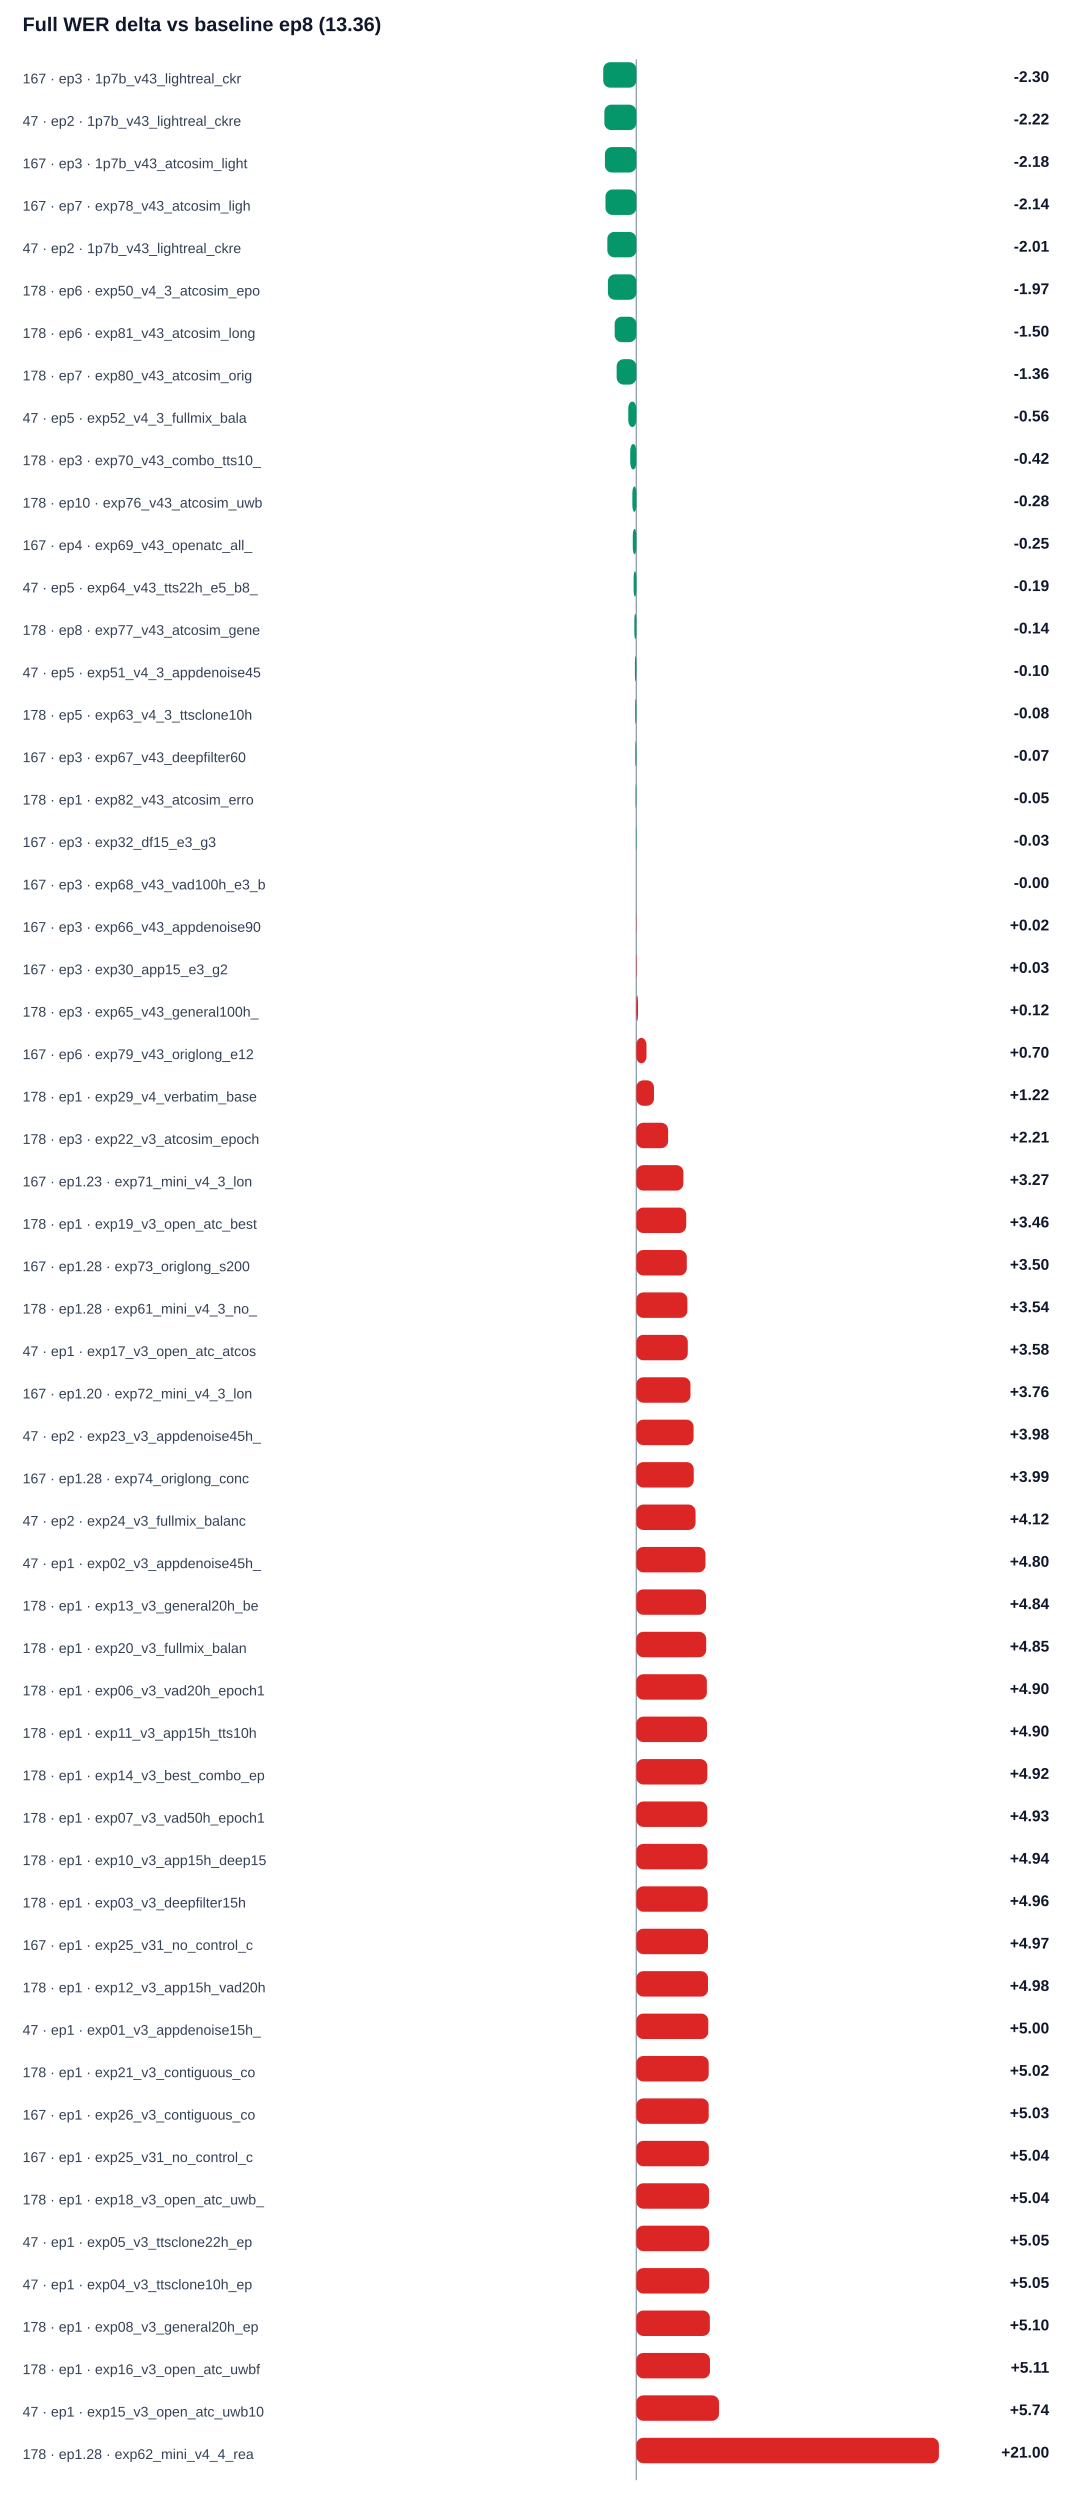
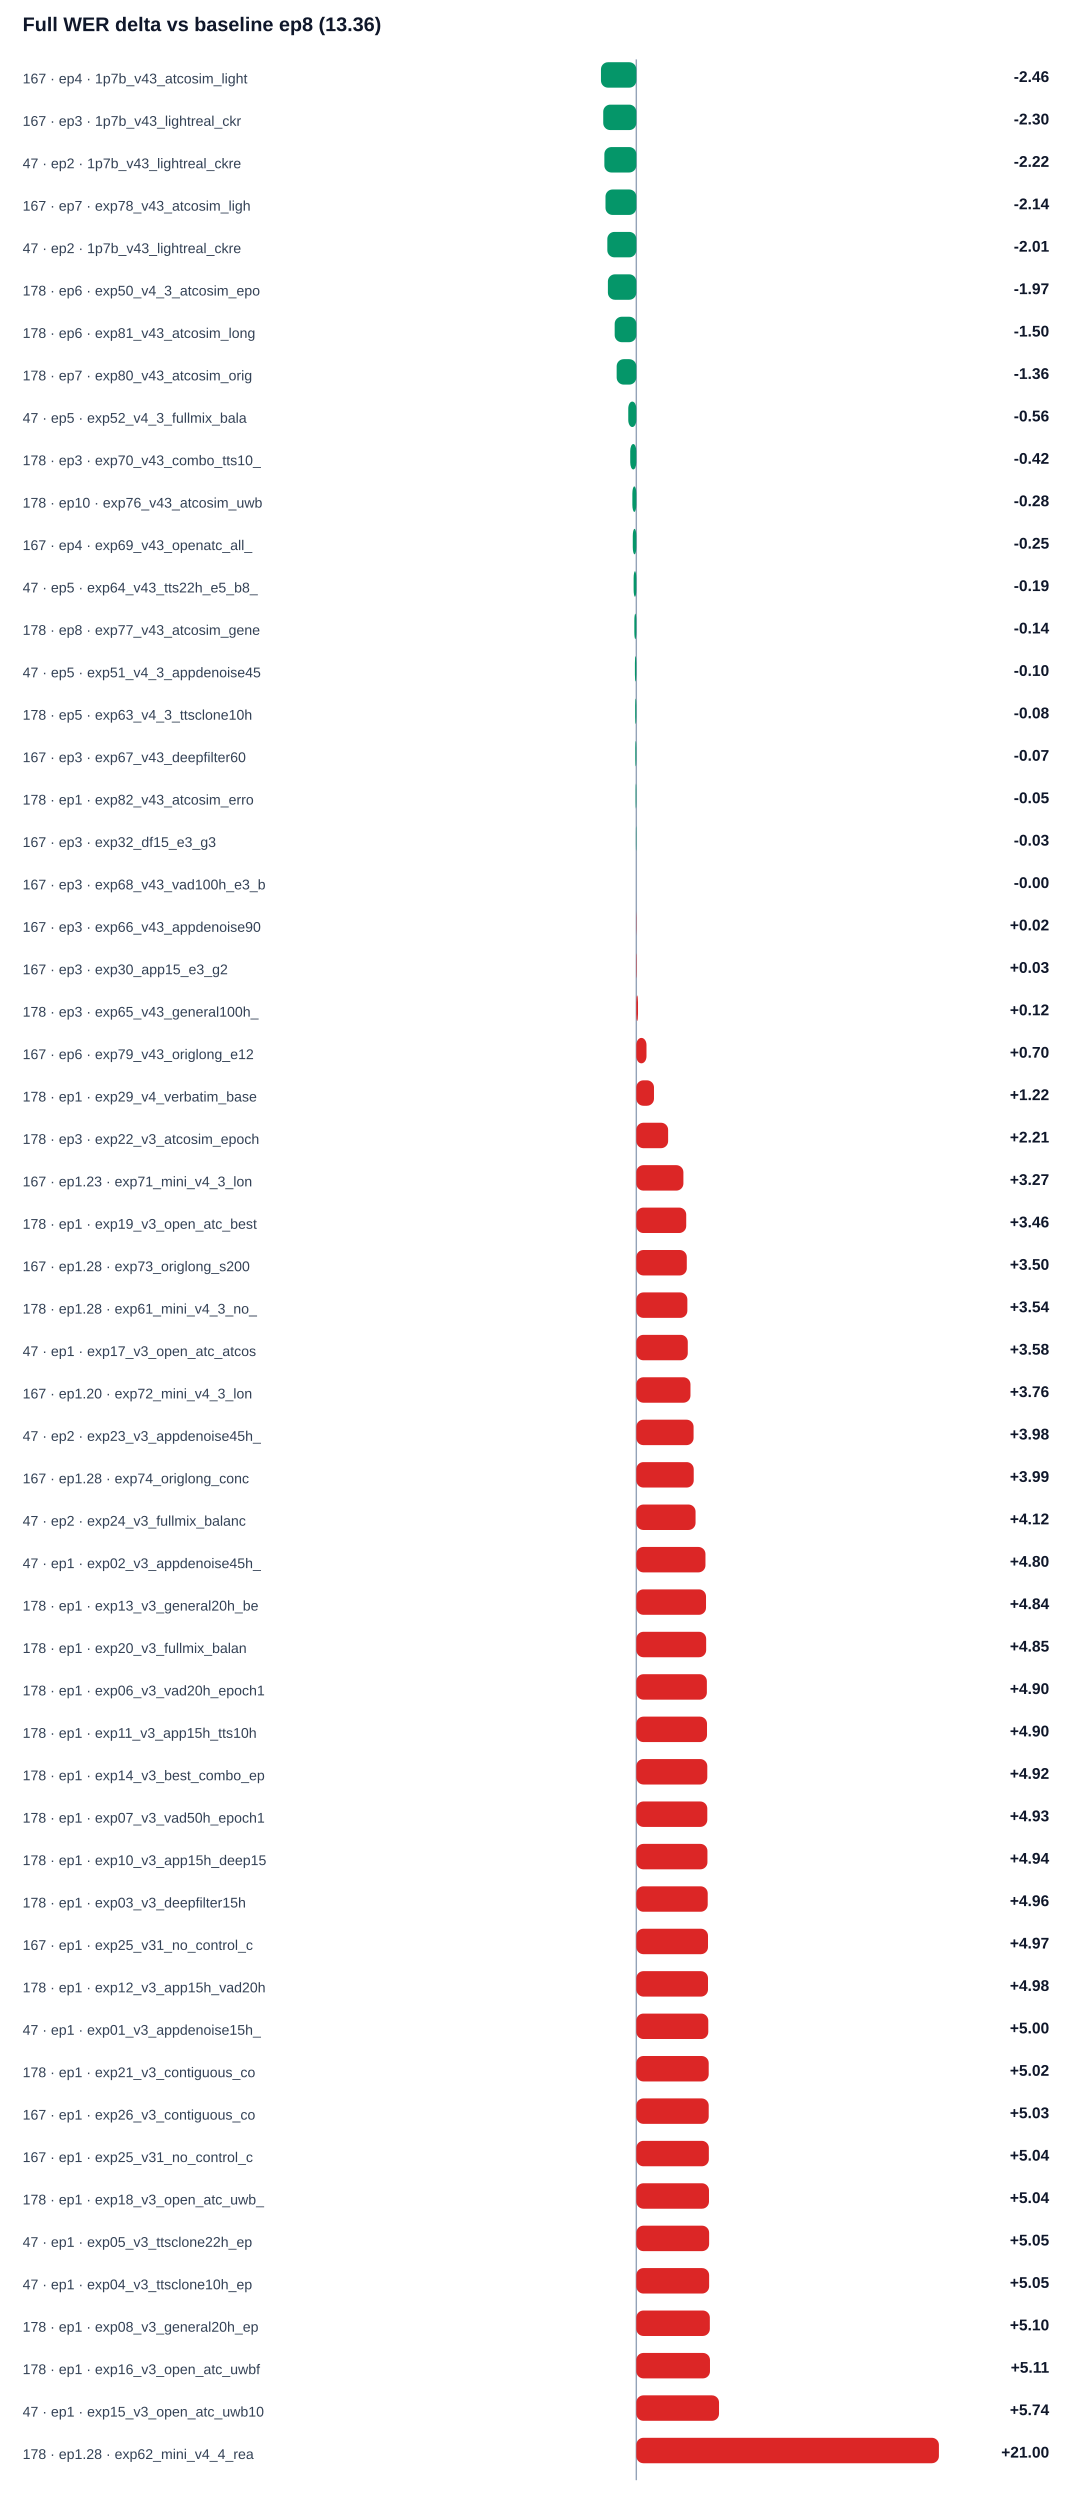
<svg xmlns="http://www.w3.org/2000/svg" width="100%" viewBox="0 0 760 1768" style="max-width:760px;background:#ffffff;border:1px solid #e5e7eb;border-radius:10px;">
  <text x="16.0" y="22.0" font-size="14" fill="#0f172a" text-anchor="start" font-family="Arial, sans-serif" font-weight="700">Full WER delta vs baseline ep8 (13.36)</text>
  <line x1="450" y1="42" x2="450" y2="1754" stroke="#94a3b8" />
-   <text x="16.0" y="59.0" font-size="10" fill="#334155" text-anchor="start" font-family="Arial, sans-serif" font-weight="400">167 · ep3 · 1p7b_v43_lightreal_ckr</text>
-   <rect x="426.6" y="44" width="23.4" height="18" rx="5" fill="#059669" />
-   <text x="742.0" y="58.0" font-size="11" fill="#0f172a" text-anchor="end" font-family="Arial, sans-serif" font-weight="700">-2.30</text>
-   <text x="16.0" y="89.0" font-size="10" fill="#334155" text-anchor="start" font-family="Arial, sans-serif" font-weight="400">47 · ep2 · 1p7b_v43_lightreal_ckre</text>
-   <rect x="427.4" y="74" width="22.6" height="18" rx="5" fill="#059669" />
-   <text x="742.0" y="88.0" font-size="11" fill="#0f172a" text-anchor="end" font-family="Arial, sans-serif" font-weight="700">-2.22</text>
-   <text x="16.0" y="119.0" font-size="10" fill="#334155" text-anchor="start" font-family="Arial, sans-serif" font-weight="400">167 · ep3 · 1p7b_v43_atcosim_light</text>
-   <rect x="427.8" y="104" width="22.2" height="18" rx="5" fill="#059669" />
-   <text x="742.0" y="118.0" font-size="11" fill="#0f172a" text-anchor="end" font-family="Arial, sans-serif" font-weight="700">-2.18</text>
+   <text x="16.0" y="59.0" font-size="10" fill="#334155" text-anchor="start" font-family="Arial, sans-serif" font-weight="400">167 · ep4 · 1p7b_v43_atcosim_light</text>
+   <rect x="425.0" y="44" width="25.0" height="18" rx="5" fill="#059669" />
+   <text x="742.0" y="58.0" font-size="11" fill="#0f172a" text-anchor="end" font-family="Arial, sans-serif" font-weight="700">-2.46</text>
+   <text x="16.0" y="89.0" font-size="10" fill="#334155" text-anchor="start" font-family="Arial, sans-serif" font-weight="400">167 · ep3 · 1p7b_v43_lightreal_ckr</text>
+   <rect x="426.6" y="74" width="23.4" height="18" rx="5" fill="#059669" />
+   <text x="742.0" y="88.0" font-size="11" fill="#0f172a" text-anchor="end" font-family="Arial, sans-serif" font-weight="700">-2.30</text>
+   <text x="16.0" y="119.0" font-size="10" fill="#334155" text-anchor="start" font-family="Arial, sans-serif" font-weight="400">47 · ep2 · 1p7b_v43_lightreal_ckre</text>
+   <rect x="427.4" y="104" width="22.6" height="18" rx="5" fill="#059669" />
+   <text x="742.0" y="118.0" font-size="11" fill="#0f172a" text-anchor="end" font-family="Arial, sans-serif" font-weight="700">-2.22</text>
  <text x="16.0" y="149.0" font-size="10" fill="#334155" text-anchor="start" font-family="Arial, sans-serif" font-weight="400">167 · ep7 · exp78_v43_atcosim_ligh</text>
  <rect x="428.2" y="134" width="21.8" height="18" rx="5" fill="#059669" />
  <text x="742.0" y="148.0" font-size="11" fill="#0f172a" text-anchor="end" font-family="Arial, sans-serif" font-weight="700">-2.14</text>
  <text x="16.0" y="179.0" font-size="10" fill="#334155" text-anchor="start" font-family="Arial, sans-serif" font-weight="400">47 · ep2 · 1p7b_v43_lightreal_ckre</text>
  <rect x="429.5" y="164" width="20.5" height="18" rx="5" fill="#059669" />
  <text x="742.0" y="178.0" font-size="11" fill="#0f172a" text-anchor="end" font-family="Arial, sans-serif" font-weight="700">-2.01</text>
  <text x="16.0" y="209.0" font-size="10" fill="#334155" text-anchor="start" font-family="Arial, sans-serif" font-weight="400">178 · ep6 · exp50_v4_3_atcosim_epo</text>
  <rect x="429.9" y="194" width="20.1" height="18" rx="5" fill="#059669" />
  <text x="742.0" y="208.0" font-size="11" fill="#0f172a" text-anchor="end" font-family="Arial, sans-serif" font-weight="700">-1.97</text>
  <text x="16.0" y="239.0" font-size="10" fill="#334155" text-anchor="start" font-family="Arial, sans-serif" font-weight="400">178 · ep6 · exp81_v43_atcosim_long</text>
  <rect x="434.7" y="224" width="15.3" height="18" rx="5" fill="#059669" />
  <text x="742.0" y="238.0" font-size="11" fill="#0f172a" text-anchor="end" font-family="Arial, sans-serif" font-weight="700">-1.50</text>
  <text x="16.0" y="269.0" font-size="10" fill="#334155" text-anchor="start" font-family="Arial, sans-serif" font-weight="400">178 · ep7 · exp80_v43_atcosim_orig</text>
  <rect x="436.1" y="254" width="13.9" height="18" rx="5" fill="#059669" />
  <text x="742.0" y="268.0" font-size="11" fill="#0f172a" text-anchor="end" font-family="Arial, sans-serif" font-weight="700">-1.36</text>
  <text x="16.0" y="299.0" font-size="10" fill="#334155" text-anchor="start" font-family="Arial, sans-serif" font-weight="400">47 · ep5 · exp52_v4_3_fullmix_bala</text>
  <rect x="444.3" y="284" width="5.7" height="18" rx="5" fill="#059669" />
  <text x="742.0" y="298.0" font-size="11" fill="#0f172a" text-anchor="end" font-family="Arial, sans-serif" font-weight="700">-0.56</text>
  <text x="16.0" y="329.0" font-size="10" fill="#334155" text-anchor="start" font-family="Arial, sans-serif" font-weight="400">178 · ep3 · exp70_v43_combo_tts10_</text>
  <rect x="445.7" y="314" width="4.3" height="18" rx="5" fill="#059669" />
  <text x="742.0" y="328.0" font-size="11" fill="#0f172a" text-anchor="end" font-family="Arial, sans-serif" font-weight="700">-0.42</text>
  <text x="16.0" y="359.0" font-size="10" fill="#334155" text-anchor="start" font-family="Arial, sans-serif" font-weight="400">178 · ep10 · exp76_v43_atcosim_uwb</text>
  <rect x="447.2" y="344" width="2.8" height="18" rx="5" fill="#059669" />
  <text x="742.0" y="358.0" font-size="11" fill="#0f172a" text-anchor="end" font-family="Arial, sans-serif" font-weight="700">-0.28</text>
  <text x="16.0" y="389.0" font-size="10" fill="#334155" text-anchor="start" font-family="Arial, sans-serif" font-weight="400">167 · ep4 · exp69_v43_openatc_all_</text>
  <rect x="447.5" y="374" width="2.5" height="18" rx="5" fill="#059669" />
  <text x="742.0" y="388.0" font-size="11" fill="#0f172a" text-anchor="end" font-family="Arial, sans-serif" font-weight="700">-0.25</text>
  <text x="16.0" y="419.0" font-size="10" fill="#334155" text-anchor="start" font-family="Arial, sans-serif" font-weight="400">47 · ep5 · exp64_v43_tts22h_e5_b8_</text>
  <rect x="448.1" y="404" width="1.9" height="18" rx="5" fill="#059669" />
  <text x="742.0" y="418.0" font-size="11" fill="#0f172a" text-anchor="end" font-family="Arial, sans-serif" font-weight="700">-0.19</text>
  <text x="16.0" y="449.0" font-size="10" fill="#334155" text-anchor="start" font-family="Arial, sans-serif" font-weight="400">178 · ep8 · exp77_v43_atcosim_gene</text>
  <rect x="448.6" y="434" width="1.4" height="18" rx="5" fill="#059669" />
  <text x="742.0" y="448.0" font-size="11" fill="#0f172a" text-anchor="end" font-family="Arial, sans-serif" font-weight="700">-0.14</text>
  <text x="16.0" y="479.0" font-size="10" fill="#334155" text-anchor="start" font-family="Arial, sans-serif" font-weight="400">47 · ep5 · exp51_v4_3_appdenoise45</text>
  <rect x="449.0" y="464" width="1.0" height="18" rx="5" fill="#059669" />
  <text x="742.0" y="478.0" font-size="11" fill="#0f172a" text-anchor="end" font-family="Arial, sans-serif" font-weight="700">-0.10</text>
  <text x="16.0" y="509.0" font-size="10" fill="#334155" text-anchor="start" font-family="Arial, sans-serif" font-weight="400">178 · ep5 · exp63_v4_3_ttsclone10h</text>
  <rect x="449.2" y="494" width="0.8" height="18" rx="5" fill="#059669" />
  <text x="742.0" y="508.0" font-size="11" fill="#0f172a" text-anchor="end" font-family="Arial, sans-serif" font-weight="700">-0.08</text>
  <text x="16.0" y="539.0" font-size="10" fill="#334155" text-anchor="start" font-family="Arial, sans-serif" font-weight="400">167 · ep3 · exp67_v43_deepfilter60</text>
  <rect x="449.3" y="524" width="0.7" height="18" rx="5" fill="#059669" />
  <text x="742.0" y="538.0" font-size="11" fill="#0f172a" text-anchor="end" font-family="Arial, sans-serif" font-weight="700">-0.07</text>
  <text x="16.0" y="569.0" font-size="10" fill="#334155" text-anchor="start" font-family="Arial, sans-serif" font-weight="400">178 · ep1 · exp82_v43_atcosim_erro</text>
  <rect x="449.5" y="554" width="0.5" height="18" rx="5" fill="#059669" />
  <text x="742.0" y="568.0" font-size="11" fill="#0f172a" text-anchor="end" font-family="Arial, sans-serif" font-weight="700">-0.05</text>
  <text x="16.0" y="599.0" font-size="10" fill="#334155" text-anchor="start" font-family="Arial, sans-serif" font-weight="400">167 · ep3 · exp32_df15_e3_g3</text>
  <rect x="449.7" y="584" width="0.3" height="18" rx="5" fill="#059669" />
  <text x="742.0" y="598.0" font-size="11" fill="#0f172a" text-anchor="end" font-family="Arial, sans-serif" font-weight="700">-0.03</text>
  <text x="16.0" y="629.0" font-size="10" fill="#334155" text-anchor="start" font-family="Arial, sans-serif" font-weight="400">167 · ep3 · exp68_v43_vad100h_e3_b</text>
  <rect x="450.0" y="614" width="0.0" height="18" rx="5" fill="#059669" />
  <text x="742.0" y="628.0" font-size="11" fill="#0f172a" text-anchor="end" font-family="Arial, sans-serif" font-weight="700">-0.00</text>
  <text x="16.0" y="659.0" font-size="10" fill="#334155" text-anchor="start" font-family="Arial, sans-serif" font-weight="400">167 · ep3 · exp66_v43_appdenoise90</text>
  <rect x="450.0" y="644" width="0.2" height="18" rx="5" fill="#dc2626" />
  <text x="742.0" y="658.0" font-size="11" fill="#0f172a" text-anchor="end" font-family="Arial, sans-serif" font-weight="700">+0.02</text>
  <text x="16.0" y="689.0" font-size="10" fill="#334155" text-anchor="start" font-family="Arial, sans-serif" font-weight="400">167 · ep3 · exp30_app15_e3_g2</text>
  <rect x="450.0" y="674" width="0.3" height="18" rx="5" fill="#dc2626" />
  <text x="742.0" y="688.0" font-size="11" fill="#0f172a" text-anchor="end" font-family="Arial, sans-serif" font-weight="700">+0.03</text>
  <text x="16.0" y="719.0" font-size="10" fill="#334155" text-anchor="start" font-family="Arial, sans-serif" font-weight="400">178 · ep3 · exp65_v43_general100h_</text>
  <rect x="450.0" y="704" width="1.2" height="18" rx="5" fill="#dc2626" />
  <text x="742.0" y="718.0" font-size="11" fill="#0f172a" text-anchor="end" font-family="Arial, sans-serif" font-weight="700">+0.12</text>
  <text x="16.0" y="749.0" font-size="10" fill="#334155" text-anchor="start" font-family="Arial, sans-serif" font-weight="400">167 · ep6 · exp79_v43_origlong_e12</text>
  <rect x="450.0" y="734" width="7.2" height="18" rx="5" fill="#dc2626" />
  <text x="742.0" y="748.0" font-size="11" fill="#0f172a" text-anchor="end" font-family="Arial, sans-serif" font-weight="700">+0.70</text>
  <text x="16.0" y="779.0" font-size="10" fill="#334155" text-anchor="start" font-family="Arial, sans-serif" font-weight="400">178 · ep1 · exp29_v4_verbatim_base</text>
  <rect x="450.0" y="764" width="12.5" height="18" rx="5" fill="#dc2626" />
  <text x="742.0" y="778.0" font-size="11" fill="#0f172a" text-anchor="end" font-family="Arial, sans-serif" font-weight="700">+1.22</text>
  <text x="16.0" y="809.0" font-size="10" fill="#334155" text-anchor="start" font-family="Arial, sans-serif" font-weight="400">178 · ep3 · exp22_v3_atcosim_epoch</text>
  <rect x="450.0" y="794" width="22.5" height="18" rx="5" fill="#dc2626" />
  <text x="742.0" y="808.0" font-size="11" fill="#0f172a" text-anchor="end" font-family="Arial, sans-serif" font-weight="700">+2.21</text>
  <text x="16.0" y="839.0" font-size="10" fill="#334155" text-anchor="start" font-family="Arial, sans-serif" font-weight="400">167 · ep1.23 · exp71_mini_v4_3_lon</text>
  <rect x="450.0" y="824" width="33.3" height="18" rx="5" fill="#dc2626" />
  <text x="742.0" y="838.0" font-size="11" fill="#0f172a" text-anchor="end" font-family="Arial, sans-serif" font-weight="700">+3.27</text>
  <text x="16.0" y="869.0" font-size="10" fill="#334155" text-anchor="start" font-family="Arial, sans-serif" font-weight="400">178 · ep1 · exp19_v3_open_atc_best</text>
  <rect x="450.0" y="854" width="35.3" height="18" rx="5" fill="#dc2626" />
  <text x="742.0" y="868.0" font-size="11" fill="#0f172a" text-anchor="end" font-family="Arial, sans-serif" font-weight="700">+3.46</text>
  <text x="16.0" y="899.0" font-size="10" fill="#334155" text-anchor="start" font-family="Arial, sans-serif" font-weight="400">167 · ep1.28 · exp73_origlong_s200</text>
  <rect x="450.0" y="884" width="35.7" height="18" rx="5" fill="#dc2626" />
  <text x="742.0" y="898.0" font-size="11" fill="#0f172a" text-anchor="end" font-family="Arial, sans-serif" font-weight="700">+3.50</text>
  <text x="16.0" y="929.0" font-size="10" fill="#334155" text-anchor="start" font-family="Arial, sans-serif" font-weight="400">178 · ep1.28 · exp61_mini_v4_3_no_</text>
  <rect x="450.0" y="914" width="36.1" height="18" rx="5" fill="#dc2626" />
  <text x="742.0" y="928.0" font-size="11" fill="#0f172a" text-anchor="end" font-family="Arial, sans-serif" font-weight="700">+3.54</text>
  <text x="16.0" y="959.0" font-size="10" fill="#334155" text-anchor="start" font-family="Arial, sans-serif" font-weight="400">47 · ep1 · exp17_v3_open_atc_atcos</text>
  <rect x="450.0" y="944" width="36.4" height="18" rx="5" fill="#dc2626" />
  <text x="742.0" y="958.0" font-size="11" fill="#0f172a" text-anchor="end" font-family="Arial, sans-serif" font-weight="700">+3.58</text>
  <text x="16.0" y="989.0" font-size="10" fill="#334155" text-anchor="start" font-family="Arial, sans-serif" font-weight="400">167 · ep1.20 · exp72_mini_v4_3_lon</text>
  <rect x="450.0" y="974" width="38.3" height="18" rx="5" fill="#dc2626" />
  <text x="742.0" y="988.0" font-size="11" fill="#0f172a" text-anchor="end" font-family="Arial, sans-serif" font-weight="700">+3.76</text>
  <text x="16.0" y="1019.0" font-size="10" fill="#334155" text-anchor="start" font-family="Arial, sans-serif" font-weight="400">47 · ep2 · exp23_v3_appdenoise45h_</text>
  <rect x="450.0" y="1004" width="40.5" height="18" rx="5" fill="#dc2626" />
  <text x="742.0" y="1018.0" font-size="11" fill="#0f172a" text-anchor="end" font-family="Arial, sans-serif" font-weight="700">+3.98</text>
  <text x="16.0" y="1049.0" font-size="10" fill="#334155" text-anchor="start" font-family="Arial, sans-serif" font-weight="400">167 · ep1.28 · exp74_origlong_conc</text>
  <rect x="450.0" y="1034" width="40.6" height="18" rx="5" fill="#dc2626" />
  <text x="742.0" y="1048.0" font-size="11" fill="#0f172a" text-anchor="end" font-family="Arial, sans-serif" font-weight="700">+3.99</text>
  <text x="16.0" y="1079.0" font-size="10" fill="#334155" text-anchor="start" font-family="Arial, sans-serif" font-weight="400">47 · ep2 · exp24_v3_fullmix_balanc</text>
  <rect x="450.0" y="1064" width="41.9" height="18" rx="5" fill="#dc2626" />
  <text x="742.0" y="1078.0" font-size="11" fill="#0f172a" text-anchor="end" font-family="Arial, sans-serif" font-weight="700">+4.12</text>
  <text x="16.0" y="1109.0" font-size="10" fill="#334155" text-anchor="start" font-family="Arial, sans-serif" font-weight="400">47 · ep1 · exp02_v3_appdenoise45h_</text>
  <rect x="450.0" y="1094" width="48.9" height="18" rx="5" fill="#dc2626" />
  <text x="742.0" y="1108.0" font-size="11" fill="#0f172a" text-anchor="end" font-family="Arial, sans-serif" font-weight="700">+4.80</text>
  <text x="16.0" y="1139.0" font-size="10" fill="#334155" text-anchor="start" font-family="Arial, sans-serif" font-weight="400">178 · ep1 · exp13_v3_general20h_be</text>
  <rect x="450.0" y="1124" width="49.3" height="18" rx="5" fill="#dc2626" />
  <text x="742.0" y="1138.0" font-size="11" fill="#0f172a" text-anchor="end" font-family="Arial, sans-serif" font-weight="700">+4.84</text>
  <text x="16.0" y="1169.0" font-size="10" fill="#334155" text-anchor="start" font-family="Arial, sans-serif" font-weight="400">178 · ep1 · exp20_v3_fullmix_balan</text>
  <rect x="450.0" y="1154" width="49.4" height="18" rx="5" fill="#dc2626" />
  <text x="742.0" y="1168.0" font-size="11" fill="#0f172a" text-anchor="end" font-family="Arial, sans-serif" font-weight="700">+4.85</text>
  <text x="16.0" y="1199.0" font-size="10" fill="#334155" text-anchor="start" font-family="Arial, sans-serif" font-weight="400">178 · ep1 · exp06_v3_vad20h_epoch1</text>
  <rect x="450.0" y="1184" width="49.9" height="18" rx="5" fill="#dc2626" />
  <text x="742.0" y="1198.0" font-size="11" fill="#0f172a" text-anchor="end" font-family="Arial, sans-serif" font-weight="700">+4.90</text>
  <text x="16.0" y="1229.0" font-size="10" fill="#334155" text-anchor="start" font-family="Arial, sans-serif" font-weight="400">178 · ep1 · exp11_v3_app15h_tts10h</text>
  <rect x="450.0" y="1214" width="50.0" height="18" rx="5" fill="#dc2626" />
  <text x="742.0" y="1228.0" font-size="11" fill="#0f172a" text-anchor="end" font-family="Arial, sans-serif" font-weight="700">+4.90</text>
  <text x="16.0" y="1259.0" font-size="10" fill="#334155" text-anchor="start" font-family="Arial, sans-serif" font-weight="400">178 · ep1 · exp14_v3_best_combo_ep</text>
  <rect x="450.0" y="1244" width="50.2" height="18" rx="5" fill="#dc2626" />
  <text x="742.0" y="1258.0" font-size="11" fill="#0f172a" text-anchor="end" font-family="Arial, sans-serif" font-weight="700">+4.92</text>
  <text x="16.0" y="1289.0" font-size="10" fill="#334155" text-anchor="start" font-family="Arial, sans-serif" font-weight="400">178 · ep1 · exp07_v3_vad50h_epoch1</text>
  <rect x="450.0" y="1274" width="50.2" height="18" rx="5" fill="#dc2626" />
  <text x="742.0" y="1288.0" font-size="11" fill="#0f172a" text-anchor="end" font-family="Arial, sans-serif" font-weight="700">+4.93</text>
  <text x="16.0" y="1319.0" font-size="10" fill="#334155" text-anchor="start" font-family="Arial, sans-serif" font-weight="400">178 · ep1 · exp10_v3_app15h_deep15</text>
  <rect x="450.0" y="1304" width="50.3" height="18" rx="5" fill="#dc2626" />
  <text x="742.0" y="1318.0" font-size="11" fill="#0f172a" text-anchor="end" font-family="Arial, sans-serif" font-weight="700">+4.94</text>
  <text x="16.0" y="1349.0" font-size="10" fill="#334155" text-anchor="start" font-family="Arial, sans-serif" font-weight="400">178 · ep1 · exp03_v3_deepfilter15h</text>
  <rect x="450.0" y="1334" width="50.5" height="18" rx="5" fill="#dc2626" />
  <text x="742.0" y="1348.0" font-size="11" fill="#0f172a" text-anchor="end" font-family="Arial, sans-serif" font-weight="700">+4.96</text>
  <text x="16.0" y="1379.0" font-size="10" fill="#334155" text-anchor="start" font-family="Arial, sans-serif" font-weight="400">167 · ep1 · exp25_v31_no_control_c</text>
  <rect x="450.0" y="1364" width="50.7" height="18" rx="5" fill="#dc2626" />
  <text x="742.0" y="1378.0" font-size="11" fill="#0f172a" text-anchor="end" font-family="Arial, sans-serif" font-weight="700">+4.97</text>
  <text x="16.0" y="1409.0" font-size="10" fill="#334155" text-anchor="start" font-family="Arial, sans-serif" font-weight="400">178 · ep1 · exp12_v3_app15h_vad20h</text>
  <rect x="450.0" y="1394" width="50.7" height="18" rx="5" fill="#dc2626" />
  <text x="742.0" y="1408.0" font-size="11" fill="#0f172a" text-anchor="end" font-family="Arial, sans-serif" font-weight="700">+4.98</text>
  <text x="16.0" y="1439.0" font-size="10" fill="#334155" text-anchor="start" font-family="Arial, sans-serif" font-weight="400">47 · ep1 · exp01_v3_appdenoise15h_</text>
  <rect x="450.0" y="1424" width="50.9" height="18" rx="5" fill="#dc2626" />
  <text x="742.0" y="1438.0" font-size="11" fill="#0f172a" text-anchor="end" font-family="Arial, sans-serif" font-weight="700">+5.00</text>
  <text x="16.0" y="1469.0" font-size="10" fill="#334155" text-anchor="start" font-family="Arial, sans-serif" font-weight="400">178 · ep1 · exp21_v3_contiguous_co</text>
  <rect x="450.0" y="1454" width="51.2" height="18" rx="5" fill="#dc2626" />
  <text x="742.0" y="1468.0" font-size="11" fill="#0f172a" text-anchor="end" font-family="Arial, sans-serif" font-weight="700">+5.02</text>
  <text x="16.0" y="1499.0" font-size="10" fill="#334155" text-anchor="start" font-family="Arial, sans-serif" font-weight="400">167 · ep1 · exp26_v3_contiguous_co</text>
  <rect x="450.0" y="1484" width="51.2" height="18" rx="5" fill="#dc2626" />
  <text x="742.0" y="1498.0" font-size="11" fill="#0f172a" text-anchor="end" font-family="Arial, sans-serif" font-weight="700">+5.03</text>
  <text x="16.0" y="1529.0" font-size="10" fill="#334155" text-anchor="start" font-family="Arial, sans-serif" font-weight="400">167 · ep1 · exp25_v31_no_control_c</text>
  <rect x="450.0" y="1514" width="51.3" height="18" rx="5" fill="#dc2626" />
  <text x="742.0" y="1528.0" font-size="11" fill="#0f172a" text-anchor="end" font-family="Arial, sans-serif" font-weight="700">+5.04</text>
  <text x="16.0" y="1559.0" font-size="10" fill="#334155" text-anchor="start" font-family="Arial, sans-serif" font-weight="400">178 · ep1 · exp18_v3_open_atc_uwb_</text>
  <rect x="450.0" y="1544" width="51.4" height="18" rx="5" fill="#dc2626" />
  <text x="742.0" y="1558.0" font-size="11" fill="#0f172a" text-anchor="end" font-family="Arial, sans-serif" font-weight="700">+5.04</text>
  <text x="16.0" y="1589.0" font-size="10" fill="#334155" text-anchor="start" font-family="Arial, sans-serif" font-weight="400">47 · ep1 · exp05_v3_ttsclone22h_ep</text>
  <rect x="450.0" y="1574" width="51.5" height="18" rx="5" fill="#dc2626" />
  <text x="742.0" y="1588.0" font-size="11" fill="#0f172a" text-anchor="end" font-family="Arial, sans-serif" font-weight="700">+5.05</text>
  <text x="16.0" y="1619.0" font-size="10" fill="#334155" text-anchor="start" font-family="Arial, sans-serif" font-weight="400">47 · ep1 · exp04_v3_ttsclone10h_ep</text>
  <rect x="450.0" y="1604" width="51.5" height="18" rx="5" fill="#dc2626" />
  <text x="742.0" y="1618.0" font-size="11" fill="#0f172a" text-anchor="end" font-family="Arial, sans-serif" font-weight="700">+5.05</text>
  <text x="16.0" y="1649.0" font-size="10" fill="#334155" text-anchor="start" font-family="Arial, sans-serif" font-weight="400">178 · ep1 · exp08_v3_general20h_ep</text>
  <rect x="450.0" y="1634" width="52.0" height="18" rx="5" fill="#dc2626" />
  <text x="742.0" y="1648.0" font-size="11" fill="#0f172a" text-anchor="end" font-family="Arial, sans-serif" font-weight="700">+5.10</text>
  <text x="16.0" y="1679.0" font-size="10" fill="#334155" text-anchor="start" font-family="Arial, sans-serif" font-weight="400">178 · ep1 · exp16_v3_open_atc_uwbf</text>
  <rect x="450.0" y="1664" width="52.1" height="18" rx="5" fill="#dc2626" />
  <text x="742.0" y="1678.0" font-size="11" fill="#0f172a" text-anchor="end" font-family="Arial, sans-serif" font-weight="700">+5.11</text>
  <text x="16.0" y="1709.0" font-size="10" fill="#334155" text-anchor="start" font-family="Arial, sans-serif" font-weight="400">47 · ep1 · exp15_v3_open_atc_uwb10</text>
  <rect x="450.0" y="1694" width="58.5" height="18" rx="5" fill="#dc2626" />
  <text x="742.0" y="1708.0" font-size="11" fill="#0f172a" text-anchor="end" font-family="Arial, sans-serif" font-weight="700">+5.74</text>
  <text x="16.0" y="1739.0" font-size="10" fill="#334155" text-anchor="start" font-family="Arial, sans-serif" font-weight="400">178 · ep1.28 · exp62_mini_v4_4_rea</text>
  <rect x="450.0" y="1724" width="214.0" height="18" rx="5" fill="#dc2626" />
  <text x="742.0" y="1738.0" font-size="11" fill="#0f172a" text-anchor="end" font-family="Arial, sans-serif" font-weight="700">+21.00</text>
</svg>
